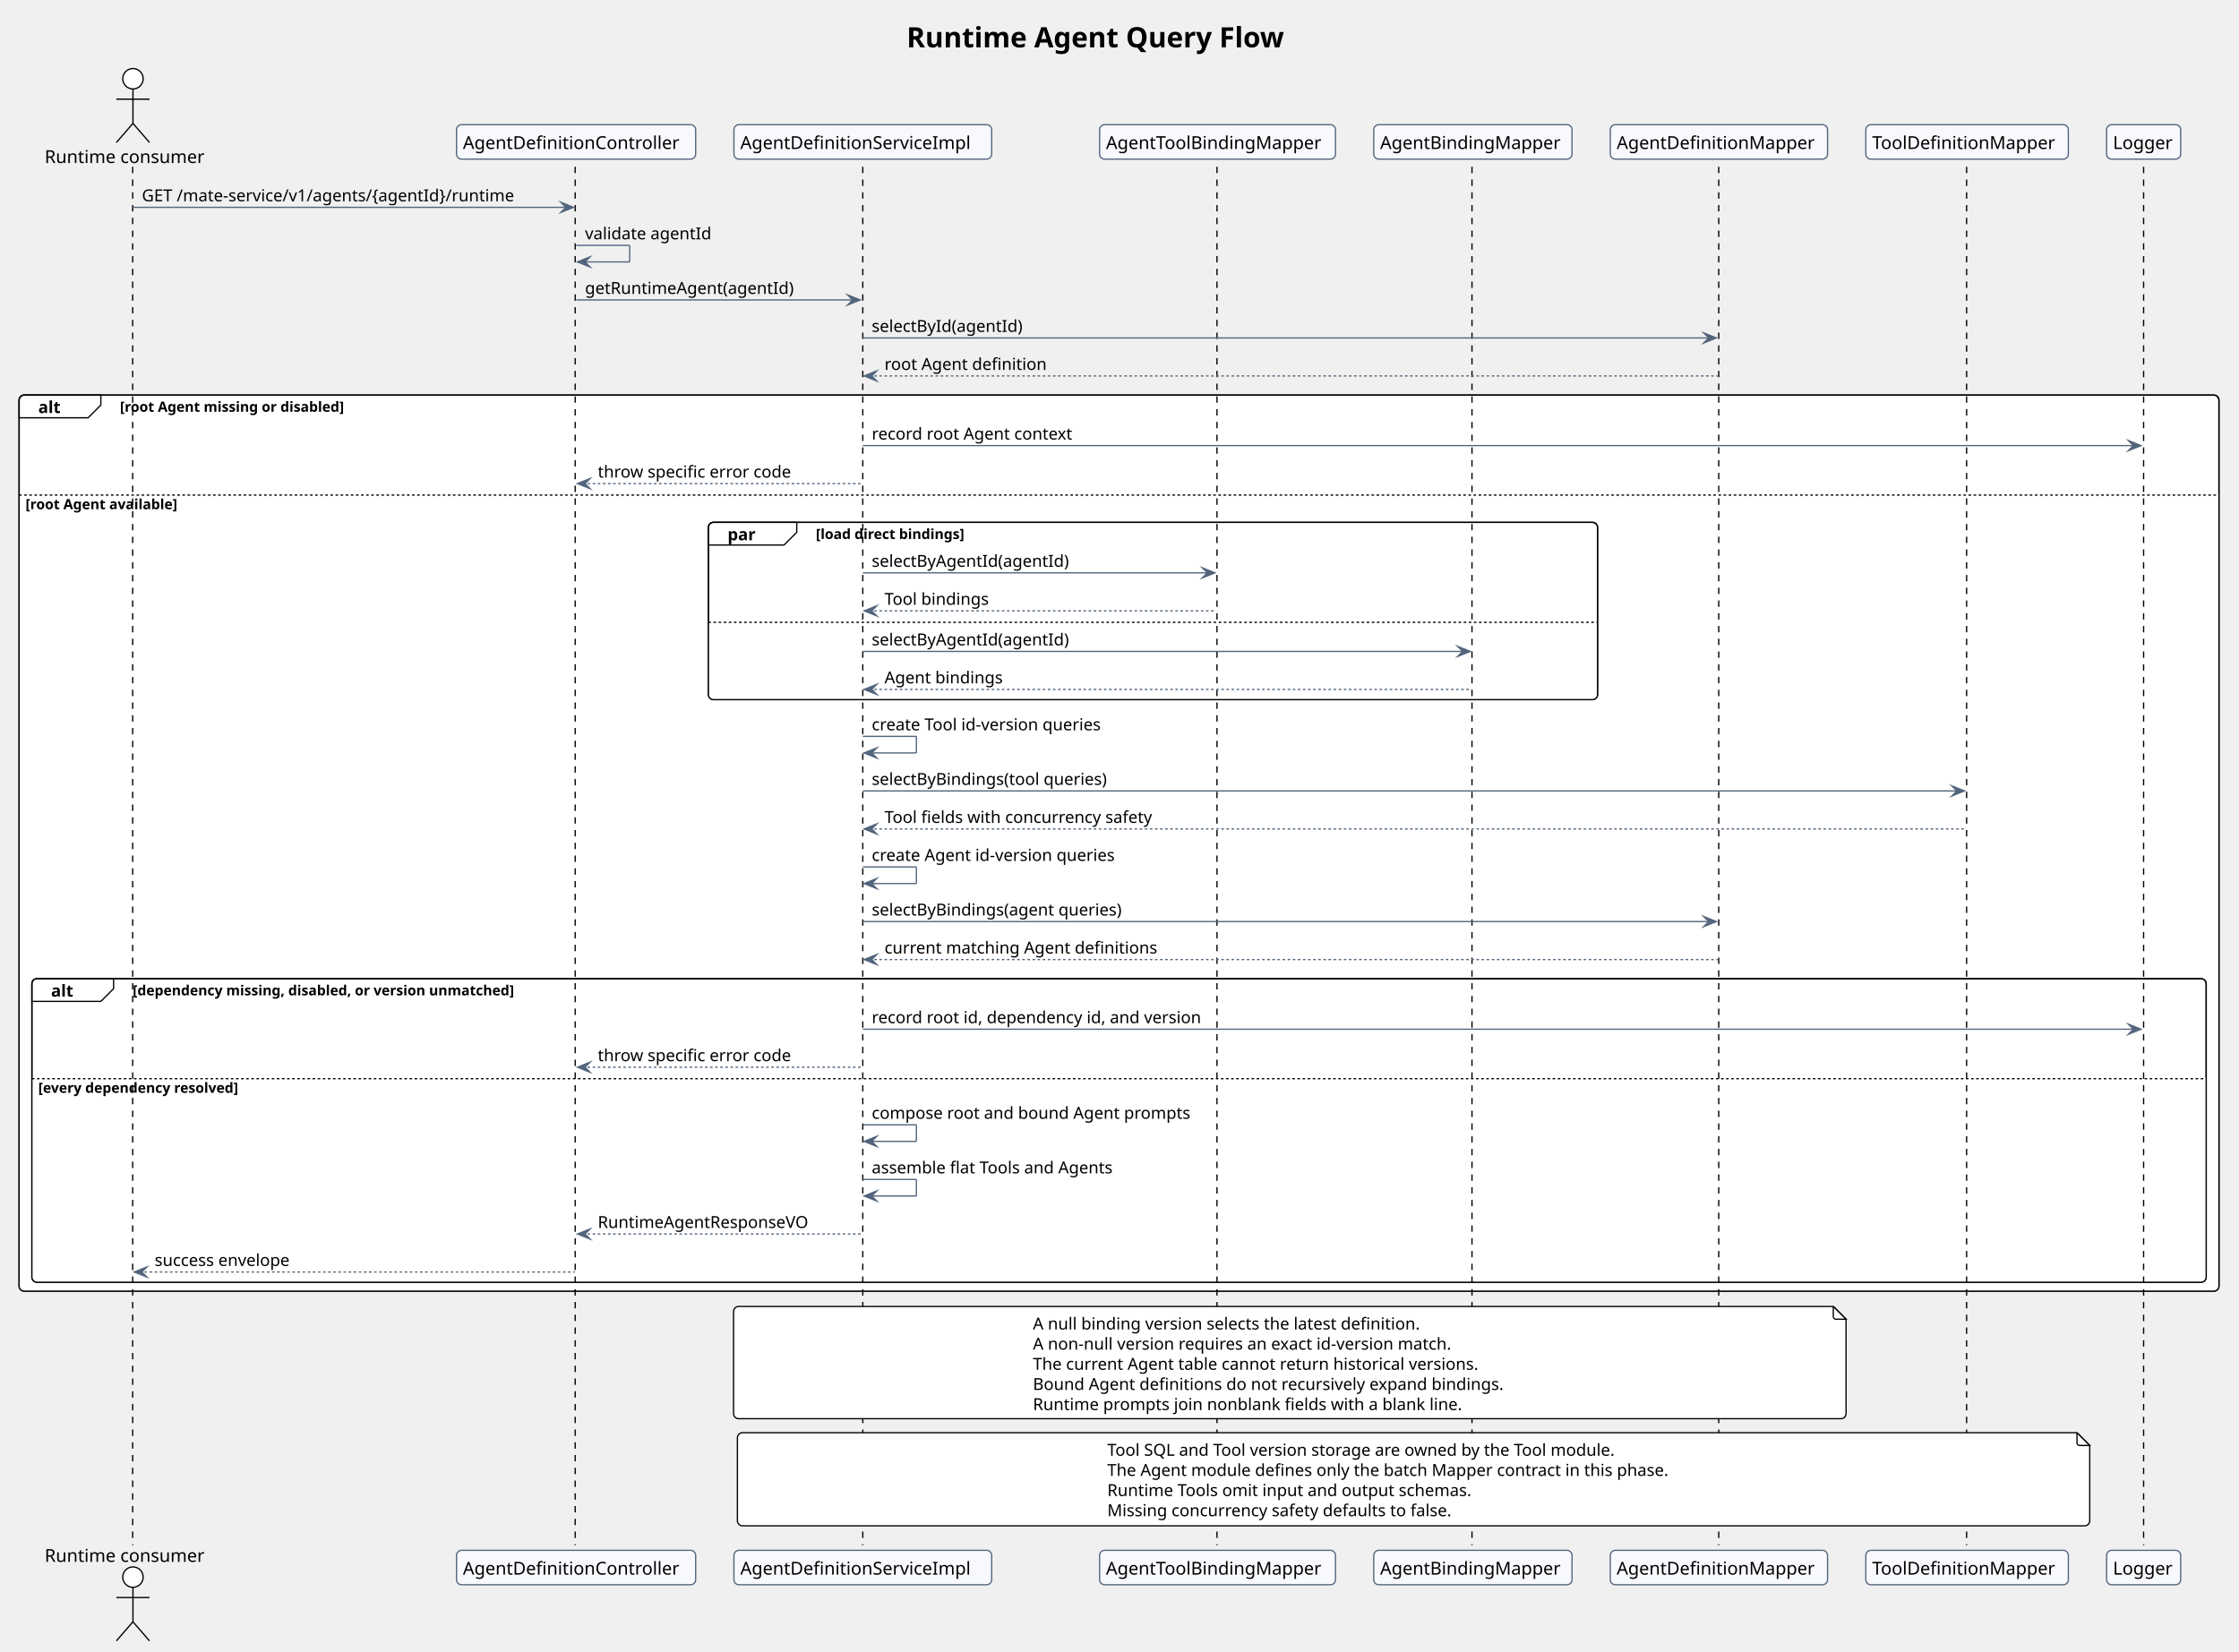
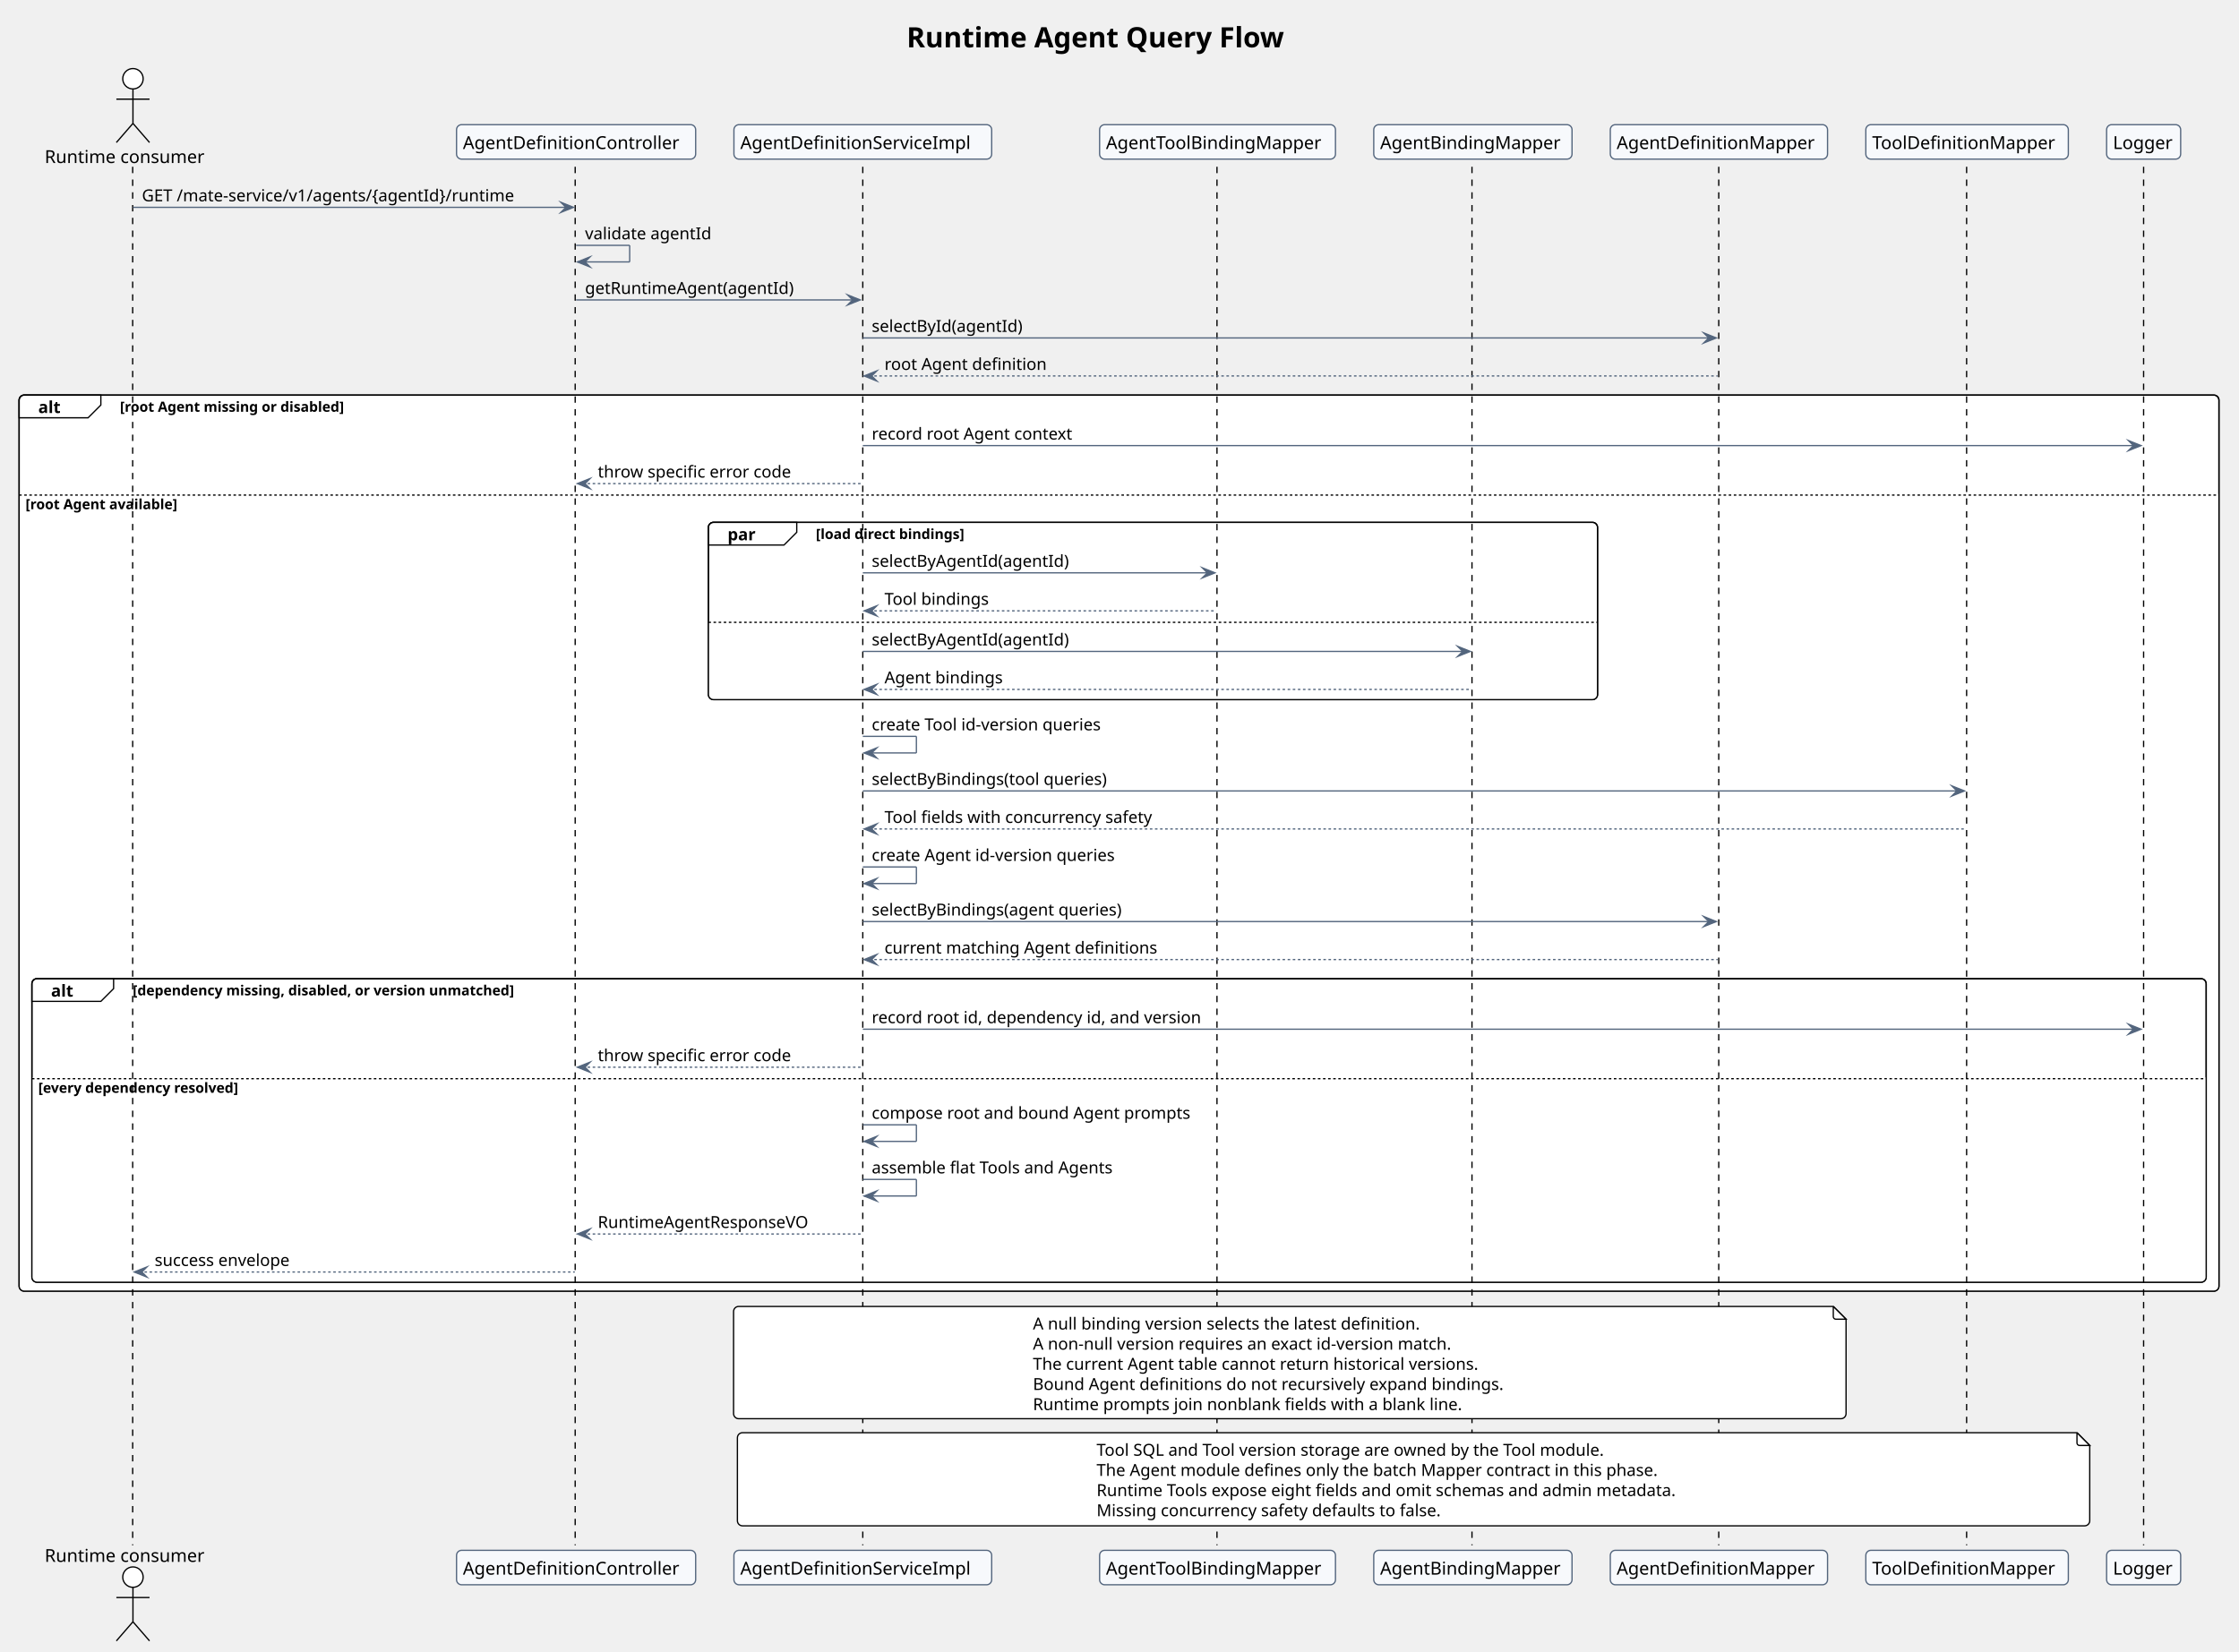
<svg xmlns="http://www.w3.org/2000/svg" contentStyleType="text/css" data-diagram-type="SEQUENCE" height="1295px" preserveAspectRatio="none" style="width:1755px;height:1295px;background:#FFFFFF;" version="1.1" viewBox="0 0 1755 1295" width="1755px" zoomAndPan="magnify">
  <defs />
  <g>
    <g class="title" data-source-line="175">
      <text fill="#000000" font-family="Verdana" font-size="22" font-weight="700" lengthAdjust="spacing" textLength="332.03" x="710.624" y="37.118">Runtime Agent Query Flow</text>
    </g>
    <rect fill="#FFFFFF" height="702.523" rx="4" ry="4" style="stroke:#000000;stroke-width:1;" width="1724.278" x="15" y="309.748" />
    <path d="M15,387.147 L1739.278,387.147 L1739.278,1008.271 A4,4 0 0 1 1735.278,1012.271 L19,1012.271 A4,4 0 0 1 15,1008.271 L15,387.147" fill="#FFFFFF" style="stroke:none;stroke-width:1;" />
    <rect fill="#FFFFFF" height="138.997" rx="4" ry="4" style="stroke:#000000;stroke-width:1;" width="696.93" x="555.279" y="409.515" />
    <path d="M555.279,486.913 L1252.209,486.913 L1252.209,544.512 A4,4 0 0 1 1248.209,548.512 L559.279,548.512 A4,4 0 0 1 555.279,544.512 L555.279,486.913" fill="#FFFFFF" style="stroke:none;stroke-width:1;" />
    <rect fill="#FFFFFF" height="237.964" rx="4" ry="4" style="stroke:#000000;stroke-width:1;" width="1704.278" x="25" y="767.308" />
    <path d="M25,844.706 L1729.278,844.706 L1729.278,1001.271 A4,4 0 0 1 1725.278,1005.271 L29,1005.271 A4,4 0 0 1 25,1001.271 L25,844.706" fill="#FFFFFF" style="stroke:none;stroke-width:1;" />
    <g class="participant-lifeline" data-entity-uid="part1" data-qualified-name="Consumer" data-source-line="223" id="part1-lifeline">
      <g>
        <rect fill="#000000" fill-opacity="0" height="1080.713" width="8" x="100.213" y="130.752" />
        <line style="stroke:#000000;stroke-width:1;stroke-dasharray:5,5;" x1="104" x2="104" y1="130.752" y2="1211.465" />
      </g>
    </g>
    <g class="participant-lifeline" data-entity-uid="part2" data-qualified-name="Controller" data-source-line="224" id="part2-lifeline">
      <g>
        <rect fill="#000000" fill-opacity="0" height="1080.713" width="8" x="447.562" y="130.752" />
        <line style="stroke:#000000;stroke-width:1;stroke-dasharray:5,5;" x1="450.846" x2="450.846" y1="130.752" y2="1211.465" />
      </g>
    </g>
    <g class="participant-lifeline" data-entity-uid="part3" data-qualified-name="Service" data-source-line="225" id="part3-lifeline">
      <g>
        <rect fill="#000000" fill-opacity="0" height="1080.713" width="8" x="672.297" y="130.752" />
        <line style="stroke:#000000;stroke-width:1;stroke-dasharray:5,5;" x1="676.279" x2="676.279" y1="130.752" y2="1211.465" />
      </g>
    </g>
    <g class="participant-lifeline" data-entity-uid="part4" data-qualified-name="ToolBindingMapper" data-source-line="226" id="part4-lifeline">
      <g>
        <rect fill="#000000" fill-opacity="0" height="1080.713" width="8" x="950.347" y="130.752" />
        <line style="stroke:#000000;stroke-width:1;stroke-dasharray:5,5;" x1="953.905" x2="953.905" y1="130.752" y2="1211.465" />
      </g>
    </g>
    <g class="participant-lifeline" data-entity-uid="part5" data-qualified-name="AgentBindingMapper" data-source-line="227" id="part5-lifeline">
      <g>
        <rect fill="#000000" fill-opacity="0" height="1080.713" width="8" x="1150.499" y="130.752" />
        <line style="stroke:#000000;stroke-width:1;stroke-dasharray:5,5;" x1="1153.789" x2="1153.789" y1="130.752" y2="1211.465" />
      </g>
    </g>
    <g class="participant-lifeline" data-entity-uid="part6" data-qualified-name="DefinitionMapper" data-source-line="228" id="part6-lifeline">
      <g>
        <rect fill="#000000" fill-opacity="0" height="1080.713" width="8" x="1343.351" y="130.752" />
        <line style="stroke:#000000;stroke-width:1;stroke-dasharray:5,5;" x1="1347.209" x2="1347.209" y1="130.752" y2="1211.465" />
      </g>
    </g>
    <g class="participant-lifeline" data-entity-uid="part7" data-qualified-name="ToolMapper" data-source-line="229" id="part7-lifeline">
      <g>
        <rect fill="#000000" fill-opacity="0" height="1080.713" width="8" x="1537.86" y="130.752" />
        <line style="stroke:#000000;stroke-width:1;stroke-dasharray:5,5;" x1="1541.492" x2="1541.492" y1="130.752" y2="1211.465" />
      </g>
    </g>
    <g class="participant-lifeline" data-entity-uid="part8" data-qualified-name="Logger" data-source-line="230" id="part8-lifeline">
      <g>
        <rect fill="#000000" fill-opacity="0" height="1080.713" width="8" x="1676.253" y="130.752" />
        <line style="stroke:#000000;stroke-width:1;stroke-dasharray:5,5;" x1="1680.228" x2="1680.228" y1="130.752" y2="1211.465" />
      </g>
    </g>
    <g class="participant participant-head" data-entity-uid="part1" data-qualified-name="Consumer" data-source-line="223" id="part1-head">
      <text fill="#000000" font-family="Verdana" font-size="14" lengthAdjust="spacing" textLength="132.426" x="35" y="127.812">Runtime consumer</text>
      <ellipse cx="104.213" cy="61.737" fill="#FFFFFF" rx="8" ry="8" style="stroke:#000000;stroke-width:1;" />
      <path d="M104.213,69.737 L104.213,96.737 M91.213,77.737 L117.213,77.737 M104.213,96.737 L91.213,111.737 M104.213,96.737 L117.213,111.737" fill="none" style="stroke:#000000;stroke-width:1;" />
    </g>
    <g class="participant participant-tail" data-entity-uid="part1" data-qualified-name="Consumer" data-source-line="223" id="part1-tail">
      <text fill="#000000" font-family="Verdana" font-size="14" lengthAdjust="spacing" textLength="132.426" x="35" y="1224.541">Runtime consumer</text>
      <ellipse cx="104.213" cy="1236.48" fill="#FFFFFF" rx="8" ry="8" style="stroke:#000000;stroke-width:1;" />
      <path d="M104.213,1244.48 L104.213,1271.48 M91.213,1252.48 L117.213,1252.48 M104.213,1271.48 L91.213,1286.48 M104.213,1271.48 L117.213,1286.48" fill="none" style="stroke:#000000;stroke-width:1;" />
    </g>
    <g class="participant participant-head" data-entity-uid="part2" data-qualified-name="Controller" data-source-line="224" id="part2-head">
      <rect fill="#F7F9FC" height="27.015" rx="4" ry="4" style="stroke:#53657D;stroke-width:1;" width="187.434" x="357.846" y="97.737" />
      <text fill="#000000" font-family="Verdana" font-size="14" lengthAdjust="spacing" textLength="177.434" x="362.846" y="116.812">AgentDefinitionController</text>
    </g>
    <g class="participant participant-tail" data-entity-uid="part2" data-qualified-name="Controller" data-source-line="224" id="part2-tail">
      <rect fill="#F7F9FC" height="27.015" rx="4" ry="4" style="stroke:#53657D;stroke-width:1;" width="187.434" x="357.846" y="1215.465" />
      <text fill="#000000" font-family="Verdana" font-size="14" lengthAdjust="spacing" textLength="177.434" x="362.846" y="1234.541">AgentDefinitionController</text>
    </g>
    <g class="participant participant-head" data-entity-uid="part3" data-qualified-name="Service" data-source-line="225" id="part3-head">
      <rect fill="#F7F9FC" height="27.015" rx="4" ry="4" style="stroke:#53657D;stroke-width:1;" width="202.035" x="575.279" y="97.737" />
      <text fill="#000000" font-family="Verdana" font-size="14" lengthAdjust="spacing" textLength="192.035" x="580.279" y="116.812">AgentDefinitionServiceImpl</text>
    </g>
    <g class="participant participant-tail" data-entity-uid="part3" data-qualified-name="Service" data-source-line="225" id="part3-tail">
      <rect fill="#F7F9FC" height="27.015" rx="4" ry="4" style="stroke:#53657D;stroke-width:1;" width="202.035" x="575.279" y="1215.465" />
      <text fill="#000000" font-family="Verdana" font-size="14" lengthAdjust="spacing" textLength="192.035" x="580.279" y="1234.541">AgentDefinitionServiceImpl</text>
    </g>
    <g class="participant participant-head" data-entity-uid="part4" data-qualified-name="ToolBindingMapper" data-source-line="226" id="part4-head">
      <rect fill="#F7F9FC" height="27.015" rx="4" ry="4" style="stroke:#53657D;stroke-width:1;" width="184.884" x="861.905" y="97.737" />
      <text fill="#000000" font-family="Verdana" font-size="14" lengthAdjust="spacing" textLength="174.884" x="866.905" y="116.812">AgentToolBindingMapper</text>
    </g>
    <g class="participant participant-tail" data-entity-uid="part4" data-qualified-name="ToolBindingMapper" data-source-line="226" id="part4-tail">
      <rect fill="#F7F9FC" height="27.015" rx="4" ry="4" style="stroke:#53657D;stroke-width:1;" width="184.884" x="861.905" y="1215.465" />
      <text fill="#000000" font-family="Verdana" font-size="14" lengthAdjust="spacing" textLength="174.884" x="866.905" y="1234.541">AgentToolBindingMapper</text>
    </g>
    <g class="participant participant-head" data-entity-uid="part5" data-qualified-name="AgentBindingMapper" data-source-line="227" id="part5-head">
      <rect fill="#F7F9FC" height="27.015" rx="4" ry="4" style="stroke:#53657D;stroke-width:1;" width="155.421" x="1076.789" y="97.737" />
      <text fill="#000000" font-family="Verdana" font-size="14" lengthAdjust="spacing" textLength="145.421" x="1081.789" y="116.812">AgentBindingMapper</text>
    </g>
    <g class="participant participant-tail" data-entity-uid="part5" data-qualified-name="AgentBindingMapper" data-source-line="227" id="part5-tail">
      <rect fill="#F7F9FC" height="27.015" rx="4" ry="4" style="stroke:#53657D;stroke-width:1;" width="155.421" x="1076.789" y="1215.465" />
      <text fill="#000000" font-family="Verdana" font-size="14" lengthAdjust="spacing" textLength="145.421" x="1081.789" y="1234.541">AgentBindingMapper</text>
    </g>
    <g class="participant participant-head" data-entity-uid="part6" data-qualified-name="DefinitionMapper" data-source-line="228" id="part6-head">
      <rect fill="#F7F9FC" height="27.015" rx="4" ry="4" style="stroke:#53657D;stroke-width:1;" width="170.282" x="1262.209" y="97.737" />
      <text fill="#000000" font-family="Verdana" font-size="14" lengthAdjust="spacing" textLength="160.282" x="1267.209" y="116.812">AgentDefinitionMapper</text>
    </g>
    <g class="participant participant-tail" data-entity-uid="part6" data-qualified-name="DefinitionMapper" data-source-line="228" id="part6-tail">
      <rect fill="#F7F9FC" height="27.015" rx="4" ry="4" style="stroke:#53657D;stroke-width:1;" width="170.282" x="1262.209" y="1215.465" />
      <text fill="#000000" font-family="Verdana" font-size="14" lengthAdjust="spacing" textLength="160.282" x="1267.209" y="1234.541">AgentDefinitionMapper</text>
    </g>
    <g class="participant participant-head" data-entity-uid="part7" data-qualified-name="ToolMapper" data-source-line="229" id="part7-head">
      <rect fill="#F7F9FC" height="27.015" rx="4" ry="4" style="stroke:#53657D;stroke-width:1;" width="158.736" x="1462.492" y="97.737" />
      <text fill="#000000" font-family="Verdana" font-size="14" lengthAdjust="spacing" textLength="148.736" x="1467.492" y="116.812">ToolDefinitionMapper</text>
    </g>
    <g class="participant participant-tail" data-entity-uid="part7" data-qualified-name="ToolMapper" data-source-line="229" id="part7-tail">
      <rect fill="#F7F9FC" height="27.015" rx="4" ry="4" style="stroke:#53657D;stroke-width:1;" width="158.736" x="1462.492" y="1215.465" />
      <text fill="#000000" font-family="Verdana" font-size="14" lengthAdjust="spacing" textLength="148.736" x="1467.492" y="1234.541">ToolDefinitionMapper</text>
    </g>
    <g class="participant participant-head" data-entity-uid="part8" data-qualified-name="Logger" data-source-line="230" id="part8-head">
      <rect fill="#F7F9FC" height="27.015" rx="4" ry="4" style="stroke:#53657D;stroke-width:1;" width="58.05" x="1651.228" y="97.737" />
      <text fill="#000000" font-family="Verdana" font-size="14" lengthAdjust="spacing" textLength="48.05" x="1656.228" y="116.812">Logger</text>
    </g>
    <g class="participant participant-tail" data-entity-uid="part8" data-qualified-name="Logger" data-source-line="230" id="part8-tail">
      <rect fill="#F7F9FC" height="27.015" rx="4" ry="4" style="stroke:#53657D;stroke-width:1;" width="58.05" x="1651.228" y="1215.465" />
      <text fill="#000000" font-family="Verdana" font-size="14" lengthAdjust="spacing" textLength="48.05" x="1656.228" y="1234.541">Logger</text>
    </g>
    <g class="message" data-entity-1="part1" data-entity-2="part2" data-source-line="232" id="msg1">
      <polygon fill="#53657D" points="439.562,158.551,449.562,162.551,439.562,166.551,443.562,162.551" style="stroke:#53657D;stroke-width:1;stroke-linejoin:miter;stroke-miterlimit:10;" />
      <line style="stroke:#53657D;stroke-width:1;" x1="104.213" x2="445.562" y1="162.551" y2="162.551" />
      <text fill="#000000" font-family="Verdana" font-size="13" lengthAdjust="spacing" textLength="323.35" x="111.213" y="157.822">GET /mate-service/v1/agents/{agentId}/runtime</text>
    </g>
    <g class="message" data-entity-1="part2" data-entity-2="part2" data-source-line="233" id="msg2">
      <line style="stroke:#53657D;stroke-width:1;" x1="451.562" x2="493.562" y1="192.351" y2="192.351" />
      <line style="stroke:#53657D;stroke-width:1;" x1="493.562" x2="493.562" y1="192.351" y2="205.351" />
      <line style="stroke:#53657D;stroke-width:1;" x1="452.562" x2="493.562" y1="205.351" y2="205.351" />
      <polygon fill="#53657D" points="462.562,201.351,452.562,205.351,462.562,209.351,458.562,205.351" style="stroke:#53657D;stroke-width:1;stroke-linejoin:miter;stroke-miterlimit:10;" />
      <text fill="#000000" font-family="Verdana" font-size="13" lengthAdjust="spacing" textLength="106.552" x="458.562" y="187.621">validate agentId</text>
    </g>
    <g class="message" data-entity-1="part2" data-entity-2="part3" data-source-line="234" id="msg3">
      <polygon fill="#53657D" points="664.297,231.15,674.297,235.15,664.297,239.15,668.297,235.15" style="stroke:#53657D;stroke-width:1;stroke-linejoin:miter;stroke-miterlimit:10;" />
      <line style="stroke:#53657D;stroke-width:1;" x1="451.562" x2="670.297" y1="235.15" y2="235.15" />
      <text fill="#000000" font-family="Verdana" font-size="13" lengthAdjust="spacing" textLength="175.995" x="458.562" y="230.42">getRuntimeAgent(agentId)</text>
    </g>
    <g class="message" data-entity-1="part3" data-entity-2="part6" data-source-line="235" id="msg4">
      <polygon fill="#53657D" points="1335.351,260.949,1345.351,264.949,1335.351,268.949,1339.351,264.949" style="stroke:#53657D;stroke-width:1;stroke-linejoin:miter;stroke-miterlimit:10;" />
      <line style="stroke:#53657D;stroke-width:1;" x1="676.297" x2="1341.351" y1="264.949" y2="264.949" />
      <text fill="#000000" font-family="Verdana" font-size="13" lengthAdjust="spacing" textLength="130.279" x="683.297" y="260.22">selectById(agentId)</text>
    </g>
    <g class="message" data-entity-1="part6" data-entity-2="part3" data-source-line="236" id="msg5">
      <polygon fill="#53657D" points="687.297,290.748,677.297,294.748,687.297,298.748,683.297,294.748" style="stroke:#53657D;stroke-width:1;stroke-linejoin:miter;stroke-miterlimit:10;" />
      <line style="stroke:#53657D;stroke-width:1;stroke-dasharray:2,2;" x1="681.297" x2="1346.351" y1="294.748" y2="294.748" />
      <text fill="#000000" font-family="Verdana" font-size="13" lengthAdjust="spacing" textLength="134.253" x="693.297" y="290.019">root Agent definition</text>
    </g>
    <path d="M19,309.748 L79.049,309.748 L79.049,317.548 L69.049,327.548 L15,327.548 L15,313.748 A4,4 0 0 1 19,309.748" fill="#FFFFFF" style="stroke:#000000;stroke-width:1;" />
    <rect fill="none" height="702.523" rx="4" ry="4" style="stroke:#000000;stroke-width:1;" width="1724.278" x="15" y="309.748" />
    <text fill="#000000" font-family="Verdana" font-size="13" font-weight="700" lengthAdjust="spacing" textLength="19.049" x="30" y="323.818">alt</text>
    <text fill="#000000" font-family="Verdana" font-size="11" font-weight="700" lengthAdjust="spacing" textLength="201.491" x="94.049" y="322.808">[root Agent missing or disabled]</text>
    <g class="message" data-entity-1="part3" data-entity-2="part8" data-source-line="239" id="msg6">
      <polygon fill="#53657D" points="1668.253,345.347,1678.253,349.347,1668.253,353.347,1672.253,349.347" style="stroke:#53657D;stroke-width:1;stroke-linejoin:miter;stroke-miterlimit:10;" />
      <line style="stroke:#53657D;stroke-width:1;" x1="676.297" x2="1674.253" y1="349.347" y2="349.347" />
      <text fill="#000000" font-family="Verdana" font-size="13" lengthAdjust="spacing" textLength="168.416" x="683.297" y="344.618">record root Agent context</text>
    </g>
    <g class="message" data-entity-1="part3" data-entity-2="part2" data-source-line="240" id="msg7">
      <polygon fill="#53657D" points="462.562,375.147,452.562,379.147,462.562,383.147,458.562,379.147" style="stroke:#53657D;stroke-width:1;stroke-linejoin:miter;stroke-miterlimit:10;" />
      <line style="stroke:#53657D;stroke-width:1;stroke-dasharray:2,2;" x1="456.562" x2="675.297" y1="379.147" y2="379.147" />
      <text fill="#000000" font-family="Verdana" font-size="13" lengthAdjust="spacing" textLength="161.789" x="468.562" y="374.417">throw specific error code</text>
    </g>
    <line style="stroke:#000000;stroke-width:1;stroke-dasharray:2,2;" x1="15" x2="1739.278" y1="388.147" y2="388.147" />
    <text fill="#000000" font-family="Verdana" font-size="11" font-weight="700" lengthAdjust="spacing" textLength="136.909" x="20" y="399.206">[root Agent available]</text>
    <path d="M559.279,409.515 L624.515,409.515 L624.515,417.315 L614.515,427.315 L555.279,427.315 L555.279,413.515 A4,4 0 0 1 559.279,409.515" fill="#FFFFFF" style="stroke:#000000;stroke-width:1;" />
    <rect fill="none" height="138.997" rx="4" ry="4" style="stroke:#000000;stroke-width:1;" width="696.93" x="555.279" y="409.515" />
    <text fill="#000000" font-family="Verdana" font-size="13" font-weight="700" lengthAdjust="spacing" textLength="24.235" x="570.279" y="423.585">par</text>
    <text fill="#000000" font-family="Verdana" font-size="11" font-weight="700" lengthAdjust="spacing" textLength="134.326" x="639.515" y="422.574">[load direct bindings]</text>
    <g class="message" data-entity-1="part3" data-entity-2="part4" data-source-line="243" id="msg8">
      <polygon fill="#53657D" points="942.347,445.114,952.347,449.114,942.347,453.114,946.347,449.114" style="stroke:#53657D;stroke-width:1;stroke-linejoin:miter;stroke-miterlimit:10;" />
      <line style="stroke:#53657D;stroke-width:1;" x1="676.297" x2="948.347" y1="449.114" y2="449.114" />
      <text fill="#000000" font-family="Verdana" font-size="13" lengthAdjust="spacing" textLength="168.359" x="683.297" y="444.384">selectByAgentId(agentId)</text>
    </g>
    <g class="message" data-entity-1="part4" data-entity-2="part3" data-source-line="244" id="msg9">
      <polygon fill="#53657D" points="687.297,474.913,677.297,478.913,687.297,482.913,683.297,478.913" style="stroke:#53657D;stroke-width:1;stroke-linejoin:miter;stroke-miterlimit:10;" />
      <line style="stroke:#53657D;stroke-width:1;stroke-dasharray:2,2;" x1="681.297" x2="953.347" y1="478.913" y2="478.913" />
      <text fill="#000000" font-family="Verdana" font-size="13" lengthAdjust="spacing" textLength="86.588" x="693.297" y="474.184">Tool bindings</text>
    </g>
    <line style="stroke:#000000;stroke-width:1;stroke-dasharray:2,2;" x1="555.279" x2="1252.209" y1="487.913" y2="487.913" />
    <g class="message" data-entity-1="part3" data-entity-2="part5" data-source-line="246" id="msg10">
      <polygon fill="#53657D" points="1142.499,506.712,1152.499,510.712,1142.499,514.712,1146.499,510.712" style="stroke:#53657D;stroke-width:1;stroke-linejoin:miter;stroke-miterlimit:10;" />
      <line style="stroke:#53657D;stroke-width:1;" x1="676.297" x2="1148.499" y1="510.712" y2="510.712" />
      <text fill="#000000" font-family="Verdana" font-size="13" lengthAdjust="spacing" textLength="168.359" x="683.297" y="505.983">selectByAgentId(agentId)</text>
    </g>
    <g class="message" data-entity-1="part5" data-entity-2="part3" data-source-line="247" id="msg11">
      <polygon fill="#53657D" points="687.297,536.512,677.297,540.512,687.297,544.512,683.297,540.512" style="stroke:#53657D;stroke-width:1;stroke-linejoin:miter;stroke-miterlimit:10;" />
      <line style="stroke:#53657D;stroke-width:1;stroke-dasharray:2,2;" x1="681.297" x2="1153.499" y1="540.512" y2="540.512" />
      <text fill="#000000" font-family="Verdana" font-size="13" lengthAdjust="spacing" textLength="97.31" x="693.297" y="535.782">Agent bindings</text>
    </g>
    <g class="message" data-entity-1="part3" data-entity-2="part3" data-source-line="250" id="msg12">
      <line style="stroke:#53657D;stroke-width:1;" x1="676.297" x2="718.297" y1="577.311" y2="577.311" />
      <line style="stroke:#53657D;stroke-width:1;" x1="718.297" x2="718.297" y1="577.311" y2="590.311" />
      <line style="stroke:#53657D;stroke-width:1;" x1="677.297" x2="718.297" y1="590.311" y2="590.311" />
      <polygon fill="#53657D" points="687.297,586.311,677.297,590.311,687.297,594.311,683.297,590.311" style="stroke:#53657D;stroke-width:1;stroke-linejoin:miter;stroke-miterlimit:10;" />
      <text fill="#000000" font-family="Verdana" font-size="13" lengthAdjust="spacing" textLength="194.524" x="683.297" y="572.582">create Tool id-version queries</text>
    </g>
    <g class="message" data-entity-1="part3" data-entity-2="part7" data-source-line="251" id="msg13">
      <polygon fill="#53657D" points="1529.86,616.11,1539.86,620.11,1529.86,624.11,1533.86,620.11" style="stroke:#53657D;stroke-width:1;stroke-linejoin:miter;stroke-miterlimit:10;" />
      <line style="stroke:#53657D;stroke-width:1;" x1="676.297" x2="1535.86" y1="620.11" y2="620.11" />
      <text fill="#000000" font-family="Verdana" font-size="13" lengthAdjust="spacing" textLength="198.352" x="683.297" y="615.381">selectByBindings(tool queries)</text>
    </g>
    <g class="message" data-entity-1="part7" data-entity-2="part3" data-source-line="252" id="msg14">
      <polygon fill="#53657D" points="687.297,645.91,677.297,649.91,687.297,653.91,683.297,649.91" style="stroke:#53657D;stroke-width:1;stroke-linejoin:miter;stroke-miterlimit:10;" />
      <line style="stroke:#53657D;stroke-width:1;stroke-dasharray:2,2;" x1="681.297" x2="1540.86" y1="649.91" y2="649.91" />
      <text fill="#000000" font-family="Verdana" font-size="13" lengthAdjust="spacing" textLength="226.649" x="693.297" y="645.18">Tool fields with concurrency safety</text>
    </g>
    <g class="message" data-entity-1="part3" data-entity-2="part3" data-source-line="253" id="msg15">
      <line style="stroke:#53657D;stroke-width:1;" x1="676.297" x2="718.297" y1="679.709" y2="679.709" />
      <line style="stroke:#53657D;stroke-width:1;" x1="718.297" x2="718.297" y1="679.709" y2="692.709" />
      <line style="stroke:#53657D;stroke-width:1;" x1="677.297" x2="718.297" y1="692.709" y2="692.709" />
      <polygon fill="#53657D" points="687.297,688.709,677.297,692.709,687.297,696.709,683.297,692.709" style="stroke:#53657D;stroke-width:1;stroke-linejoin:miter;stroke-miterlimit:10;" />
      <text fill="#000000" font-family="Verdana" font-size="13" lengthAdjust="spacing" textLength="205.245" x="683.297" y="674.98">create Agent id-version queries</text>
    </g>
    <g class="message" data-entity-1="part3" data-entity-2="part6" data-source-line="254" id="msg16">
      <polygon fill="#53657D" points="1335.351,718.508,1345.351,722.508,1335.351,726.508,1339.351,722.508" style="stroke:#53657D;stroke-width:1;stroke-linejoin:miter;stroke-miterlimit:10;" />
      <line style="stroke:#53657D;stroke-width:1;" x1="676.297" x2="1341.351" y1="722.508" y2="722.508" />
      <text fill="#000000" font-family="Verdana" font-size="13" lengthAdjust="spacing" textLength="210.882" x="683.297" y="717.779">selectByBindings(agent queries)</text>
    </g>
    <g class="message" data-entity-1="part6" data-entity-2="part3" data-source-line="255" id="msg17">
      <polygon fill="#53657D" points="687.297,748.308,677.297,752.308,687.297,756.308,683.297,752.308" style="stroke:#53657D;stroke-width:1;stroke-linejoin:miter;stroke-miterlimit:10;" />
      <line style="stroke:#53657D;stroke-width:1;stroke-dasharray:2,2;" x1="681.297" x2="1346.351" y1="752.308" y2="752.308" />
      <text fill="#000000" font-family="Verdana" font-size="13" lengthAdjust="spacing" textLength="226.802" x="693.297" y="747.578">current matching Agent definitions</text>
    </g>
    <path d="M29,767.308 L89.049,767.308 L89.049,775.107 L79.049,785.107 L25,785.107 L25,771.308 A4,4 0 0 1 29,767.308" fill="#FFFFFF" style="stroke:#000000;stroke-width:1;" />
    <rect fill="none" height="237.964" rx="4" ry="4" style="stroke:#000000;stroke-width:1;" width="1704.278" x="25" y="767.308" />
    <text fill="#000000" font-family="Verdana" font-size="13" font-weight="700" lengthAdjust="spacing" textLength="19.049" x="40" y="781.377">alt</text>
    <text fill="#000000" font-family="Verdana" font-size="11" font-weight="700" lengthAdjust="spacing" textLength="340.098" x="104.049" y="780.367">[dependency missing, disabled, or version unmatched]</text>
    <g class="message" data-entity-1="part3" data-entity-2="part8" data-source-line="258" id="msg18">
      <polygon fill="#53657D" points="1668.253,802.906,1678.253,806.906,1668.253,810.906,1672.253,806.906" style="stroke:#53657D;stroke-width:1;stroke-linejoin:miter;stroke-miterlimit:10;" />
      <line style="stroke:#53657D;stroke-width:1;" x1="676.297" x2="1674.253" y1="806.906" y2="806.906" />
      <text fill="#000000" font-family="Verdana" font-size="13" lengthAdjust="spacing" textLength="278.294" x="683.297" y="802.177">record root id, dependency id, and version</text>
    </g>
    <g class="message" data-entity-1="part3" data-entity-2="part2" data-source-line="259" id="msg19">
      <polygon fill="#53657D" points="462.562,832.706,452.562,836.706,462.562,840.706,458.562,836.706" style="stroke:#53657D;stroke-width:1;stroke-linejoin:miter;stroke-miterlimit:10;" />
      <line style="stroke:#53657D;stroke-width:1;stroke-dasharray:2,2;" x1="456.562" x2="675.297" y1="836.706" y2="836.706" />
      <text fill="#000000" font-family="Verdana" font-size="13" lengthAdjust="spacing" textLength="161.789" x="468.562" y="831.976">throw specific error code</text>
    </g>
    <line style="stroke:#000000;stroke-width:1;stroke-dasharray:2,2;" x1="25" x2="1729.278" y1="845.706" y2="845.706" />
    <text fill="#000000" font-family="Verdana" font-size="11" font-weight="700" lengthAdjust="spacing" textLength="180.909" x="30" y="856.765">[every dependency resolved]</text>
    <g class="message" data-entity-1="part3" data-entity-2="part3" data-source-line="261" id="msg20">
      <line style="stroke:#53657D;stroke-width:1;" x1="676.297" x2="718.297" y1="881.874" y2="881.874" />
      <line style="stroke:#53657D;stroke-width:1;" x1="718.297" x2="718.297" y1="881.874" y2="894.874" />
      <line style="stroke:#53657D;stroke-width:1;" x1="677.297" x2="718.297" y1="894.874" y2="894.874" />
      <polygon fill="#53657D" points="687.297,890.874,677.297,894.874,687.297,898.874,683.297,894.874" style="stroke:#53657D;stroke-width:1;stroke-linejoin:miter;stroke-miterlimit:10;" />
      <text fill="#000000" font-family="Verdana" font-size="13" lengthAdjust="spacing" textLength="264.05" x="683.297" y="877.144">compose root and bound Agent prompts</text>
    </g>
    <g class="message" data-entity-1="part3" data-entity-2="part3" data-source-line="262" id="msg21">
      <line style="stroke:#53657D;stroke-width:1;" x1="676.297" x2="718.297" y1="924.673" y2="924.673" />
      <line style="stroke:#53657D;stroke-width:1;" x1="718.297" x2="718.297" y1="924.673" y2="937.673" />
      <line style="stroke:#53657D;stroke-width:1;" x1="677.297" x2="718.297" y1="937.673" y2="937.673" />
      <polygon fill="#53657D" points="687.297,933.673,677.297,937.673,687.297,941.673,683.297,937.673" style="stroke:#53657D;stroke-width:1;stroke-linejoin:miter;stroke-miterlimit:10;" />
      <text fill="#000000" font-family="Verdana" font-size="13" lengthAdjust="spacing" textLength="203.62" x="683.297" y="919.943">assemble flat Tools and Agents</text>
    </g>
    <g class="message" data-entity-1="part3" data-entity-2="part2" data-source-line="263" id="msg22">
      <polygon fill="#53657D" points="462.562,963.472,452.562,967.472,462.562,971.472,458.562,967.472" style="stroke:#53657D;stroke-width:1;stroke-linejoin:miter;stroke-miterlimit:10;" />
      <line style="stroke:#53657D;stroke-width:1;stroke-dasharray:2,2;" x1="456.562" x2="675.297" y1="967.472" y2="967.472" />
      <text fill="#000000" font-family="Verdana" font-size="13" lengthAdjust="spacing" textLength="174.059" x="468.562" y="962.743">RuntimeAgentResponseVO</text>
    </g>
    <g class="message" data-entity-1="part2" data-entity-2="part1" data-source-line="264" id="msg23">
      <polygon fill="#53657D" points="115.213,993.271,105.213,997.271,115.213,1001.271,111.213,997.271" style="stroke:#53657D;stroke-width:1;stroke-linejoin:miter;stroke-miterlimit:10;" />
      <line style="stroke:#53657D;stroke-width:1;stroke-dasharray:2,2;" x1="109.213" x2="450.562" y1="997.271" y2="997.271" />
      <text fill="#000000" font-family="Verdana" font-size="13" lengthAdjust="spacing" textLength="113.115" x="121.213" y="992.542">success envelope</text>
    </g>
    <path d="M575,1028.272 L575,1108.272 A4,4 0 0 0 579,1112.272 L1443,1112.272 A4,4 0 0 0 1447,1108.272 L1447,1034.272 L1437,1024.272 L579,1024.272 A4,4 0 0 0 575,1028.272" fill="#FFFFFF" style="stroke:#000000;stroke-width:1;" />
    <path d="M1437,1024.272 L1437,1032.272 A2,2 0 0 0 1439,1034.272 L1447,1034.272 L1437,1024.272" fill="#FFFFFF" style="stroke:#000000;stroke-width:1;" />
    <text fill="#000000" font-family="Verdana" font-size="13" lengthAdjust="spacing" textLength="326.834" x="809.632" y="1042.341">A null binding version selects the latest definition.</text>
    <text fill="#000000" font-family="Verdana" font-size="13" lengthAdjust="spacing" textLength="356.897" x="809.632" y="1058.141">A non-null version requires an exact id-version match.</text>
    <text fill="#000000" font-family="Verdana" font-size="13" lengthAdjust="spacing" textLength="375.832" x="809.632" y="1073.94">The current Agent table cannot return historical versions.</text>
    <text fill="#000000" font-family="Verdana" font-size="13" lengthAdjust="spacing" textLength="393.948" x="809.632" y="1089.739">Bound Agent definitions do not recursively expand bindings.</text>
    <text fill="#000000" font-family="Verdana" font-size="13" lengthAdjust="spacing" textLength="362.121" x="809.632" y="1105.539">Runtime prompts join nonblank fields with a blank line.</text>
    <path d="M578,1127.268 L578,1192.268 A4,4 0 0 0 582,1196.268 L1634,1196.268 A4,4 0 0 0 1638,1192.268 L1638,1133.268 L1628,1123.268 L582,1123.268 A4,4 0 0 0 578,1127.268" fill="#FFFFFF" style="stroke:#000000;stroke-width:1;" />
    <path d="M1628,1123.268 L1628,1131.268 A2,2 0 0 0 1630,1133.268 L1638,1133.268 L1628,1123.268" fill="#FFFFFF" style="stroke:#000000;stroke-width:1;" />
-     <text fill="#000000" font-family="Verdana" font-size="13" lengthAdjust="spacing" textLength="432.752" x="867.918" y="1141.338">Tool SQL and Tool version storage are owned by the Tool module.</text>
-     <text fill="#000000" font-family="Verdana" font-size="13" lengthAdjust="spacing" textLength="472.113" x="867.918" y="1157.137">The Agent module defines only the batch Mapper contract in this phase.</text>
-     <text fill="#000000" font-family="Verdana" font-size="13" lengthAdjust="spacing" textLength="306.884" x="867.918" y="1172.937">Runtime Tools omit input and output schemas.</text>
-     <text fill="#000000" font-family="Verdana" font-size="13" lengthAdjust="spacing" textLength="290.062" x="867.918" y="1188.736">Missing concurrency safety defaults to false.</text>
+     <text fill="#000000" font-family="Verdana" font-size="13" lengthAdjust="spacing" textLength="432.752" x="859.526" y="1141.338">Tool SQL and Tool version storage are owned by the Tool module.</text>
+     <text fill="#000000" font-family="Verdana" font-size="13" lengthAdjust="spacing" textLength="472.113" x="859.526" y="1157.137">The Agent module defines only the batch Mapper contract in this phase.</text>
+     <text fill="#000000" font-family="Verdana" font-size="13" lengthAdjust="spacing" textLength="488.897" x="859.526" y="1172.937">Runtime Tools expose eight fields and omit schemas and admin metadata.</text>
+     <text fill="#000000" font-family="Verdana" font-size="13" lengthAdjust="spacing" textLength="290.062" x="859.526" y="1188.736">Missing concurrency safety defaults to false.</text>
  </g>
</svg>
